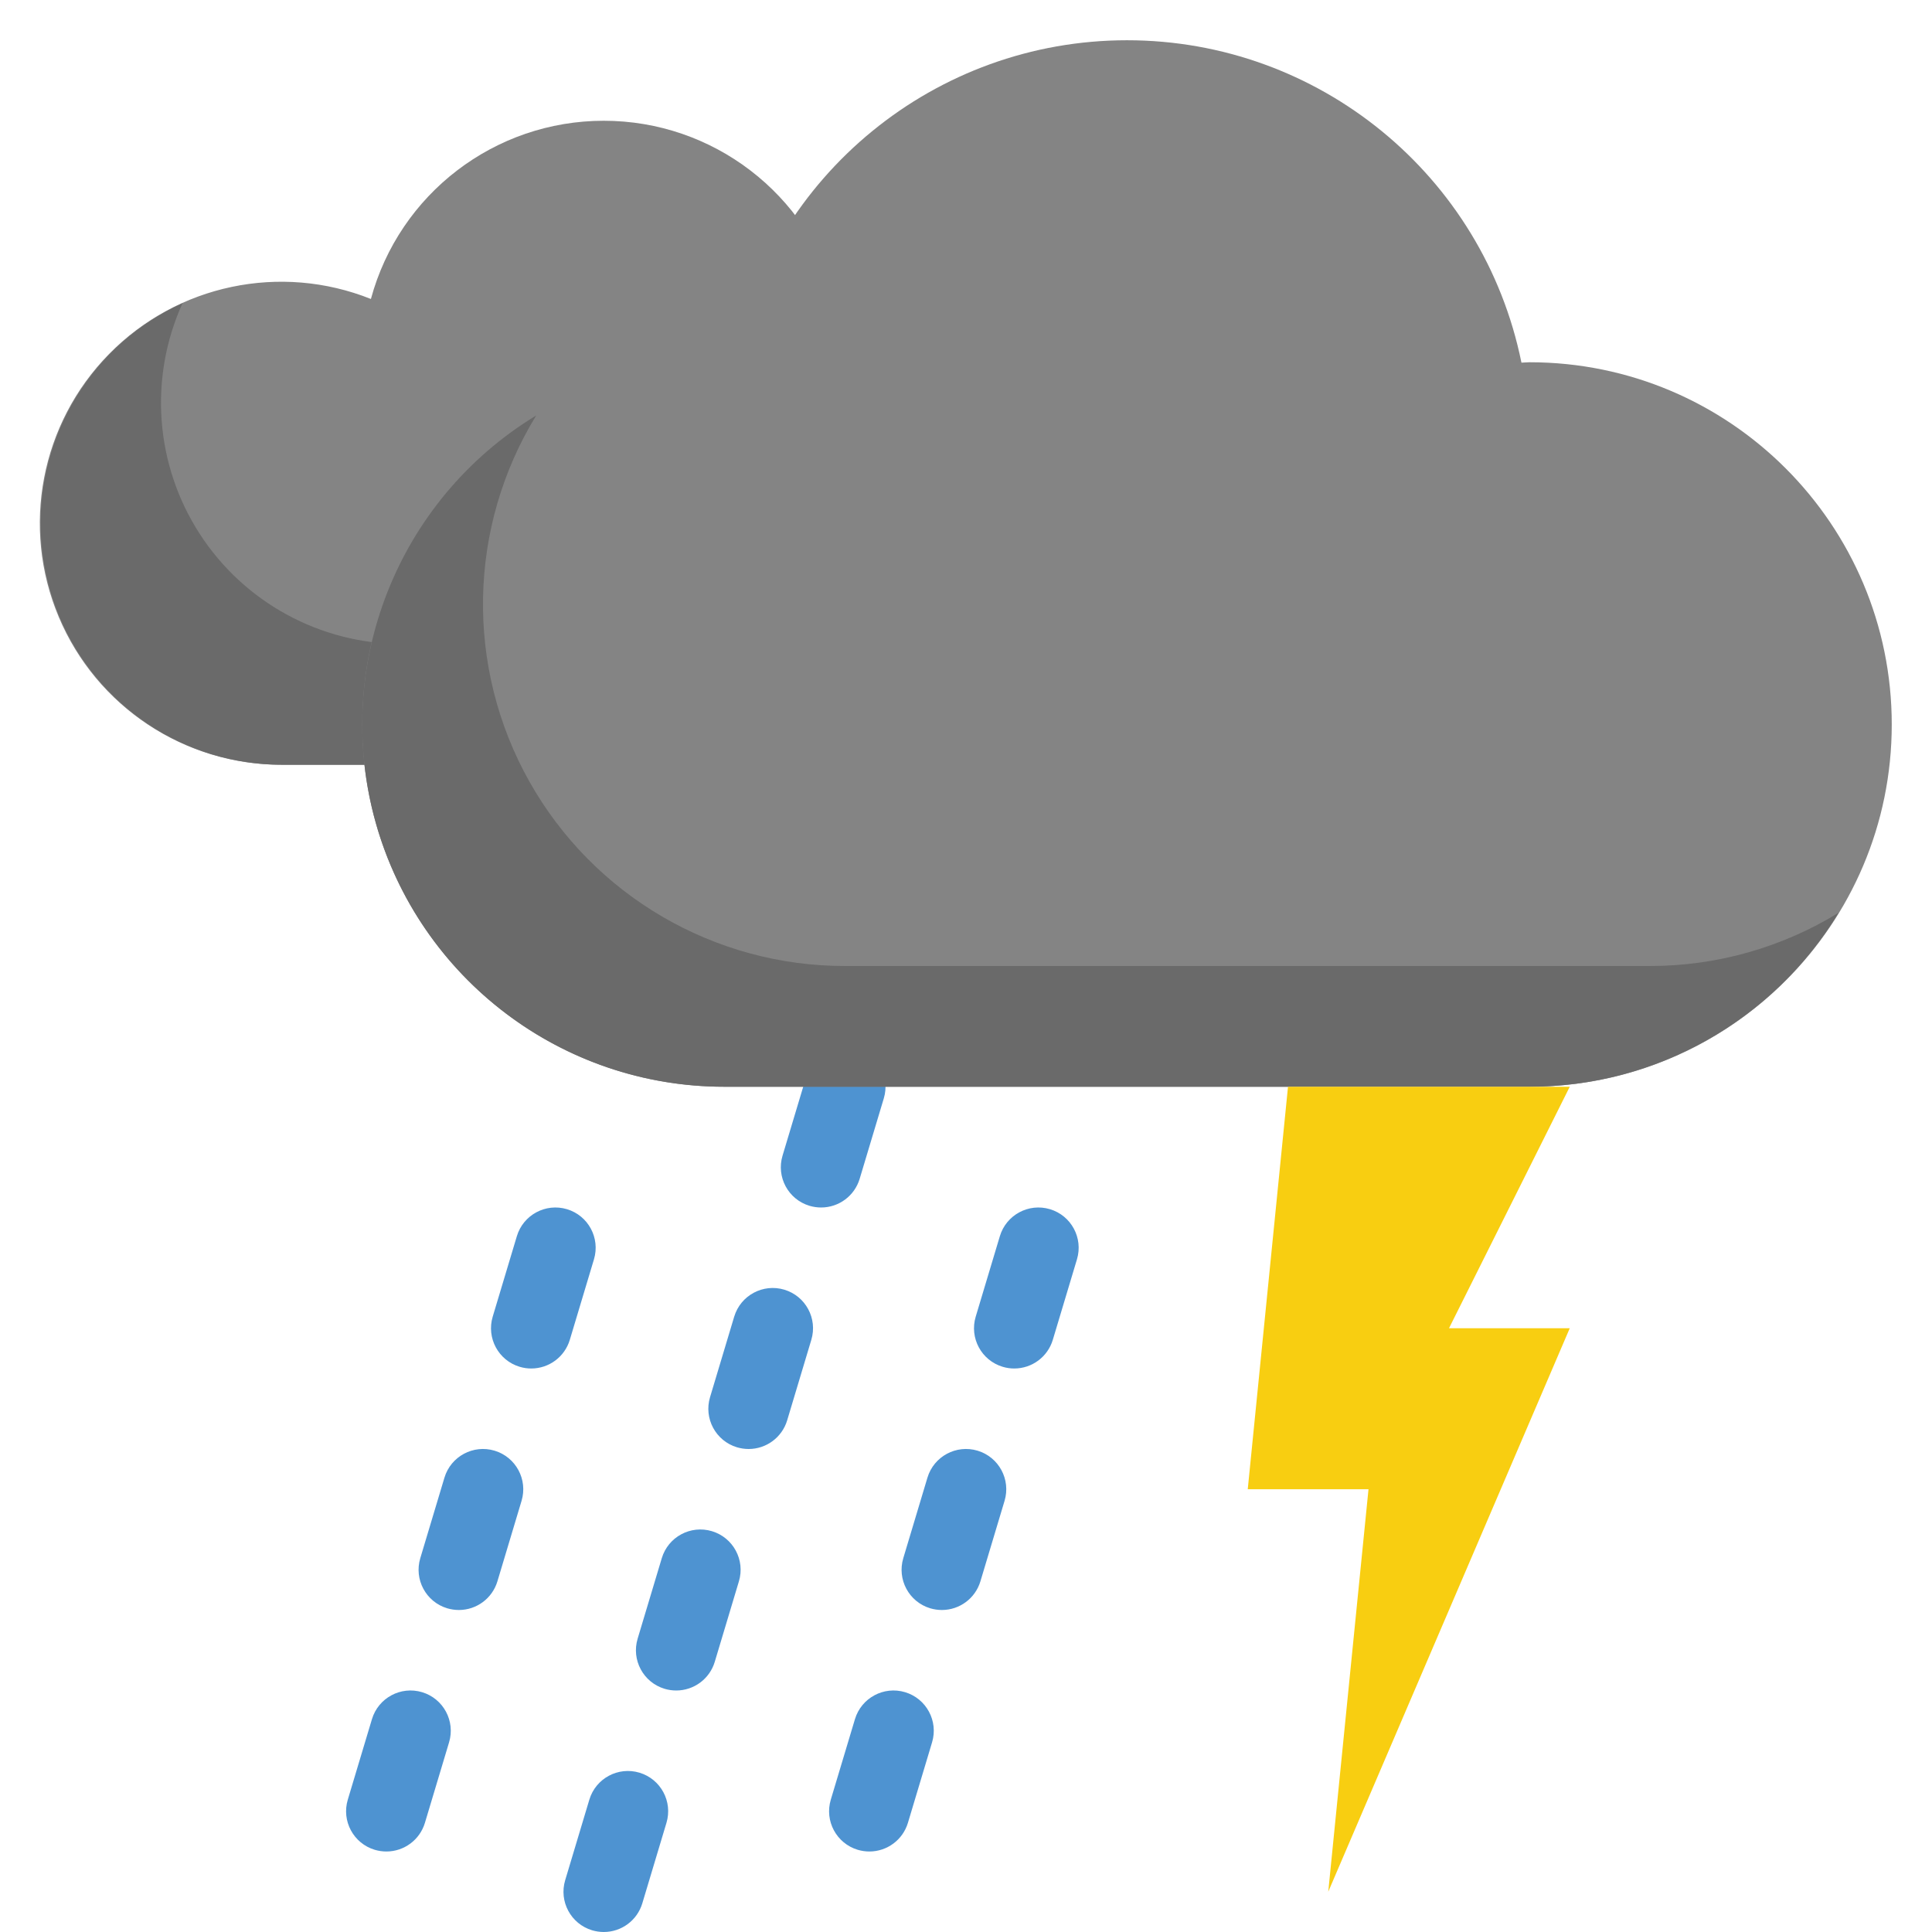
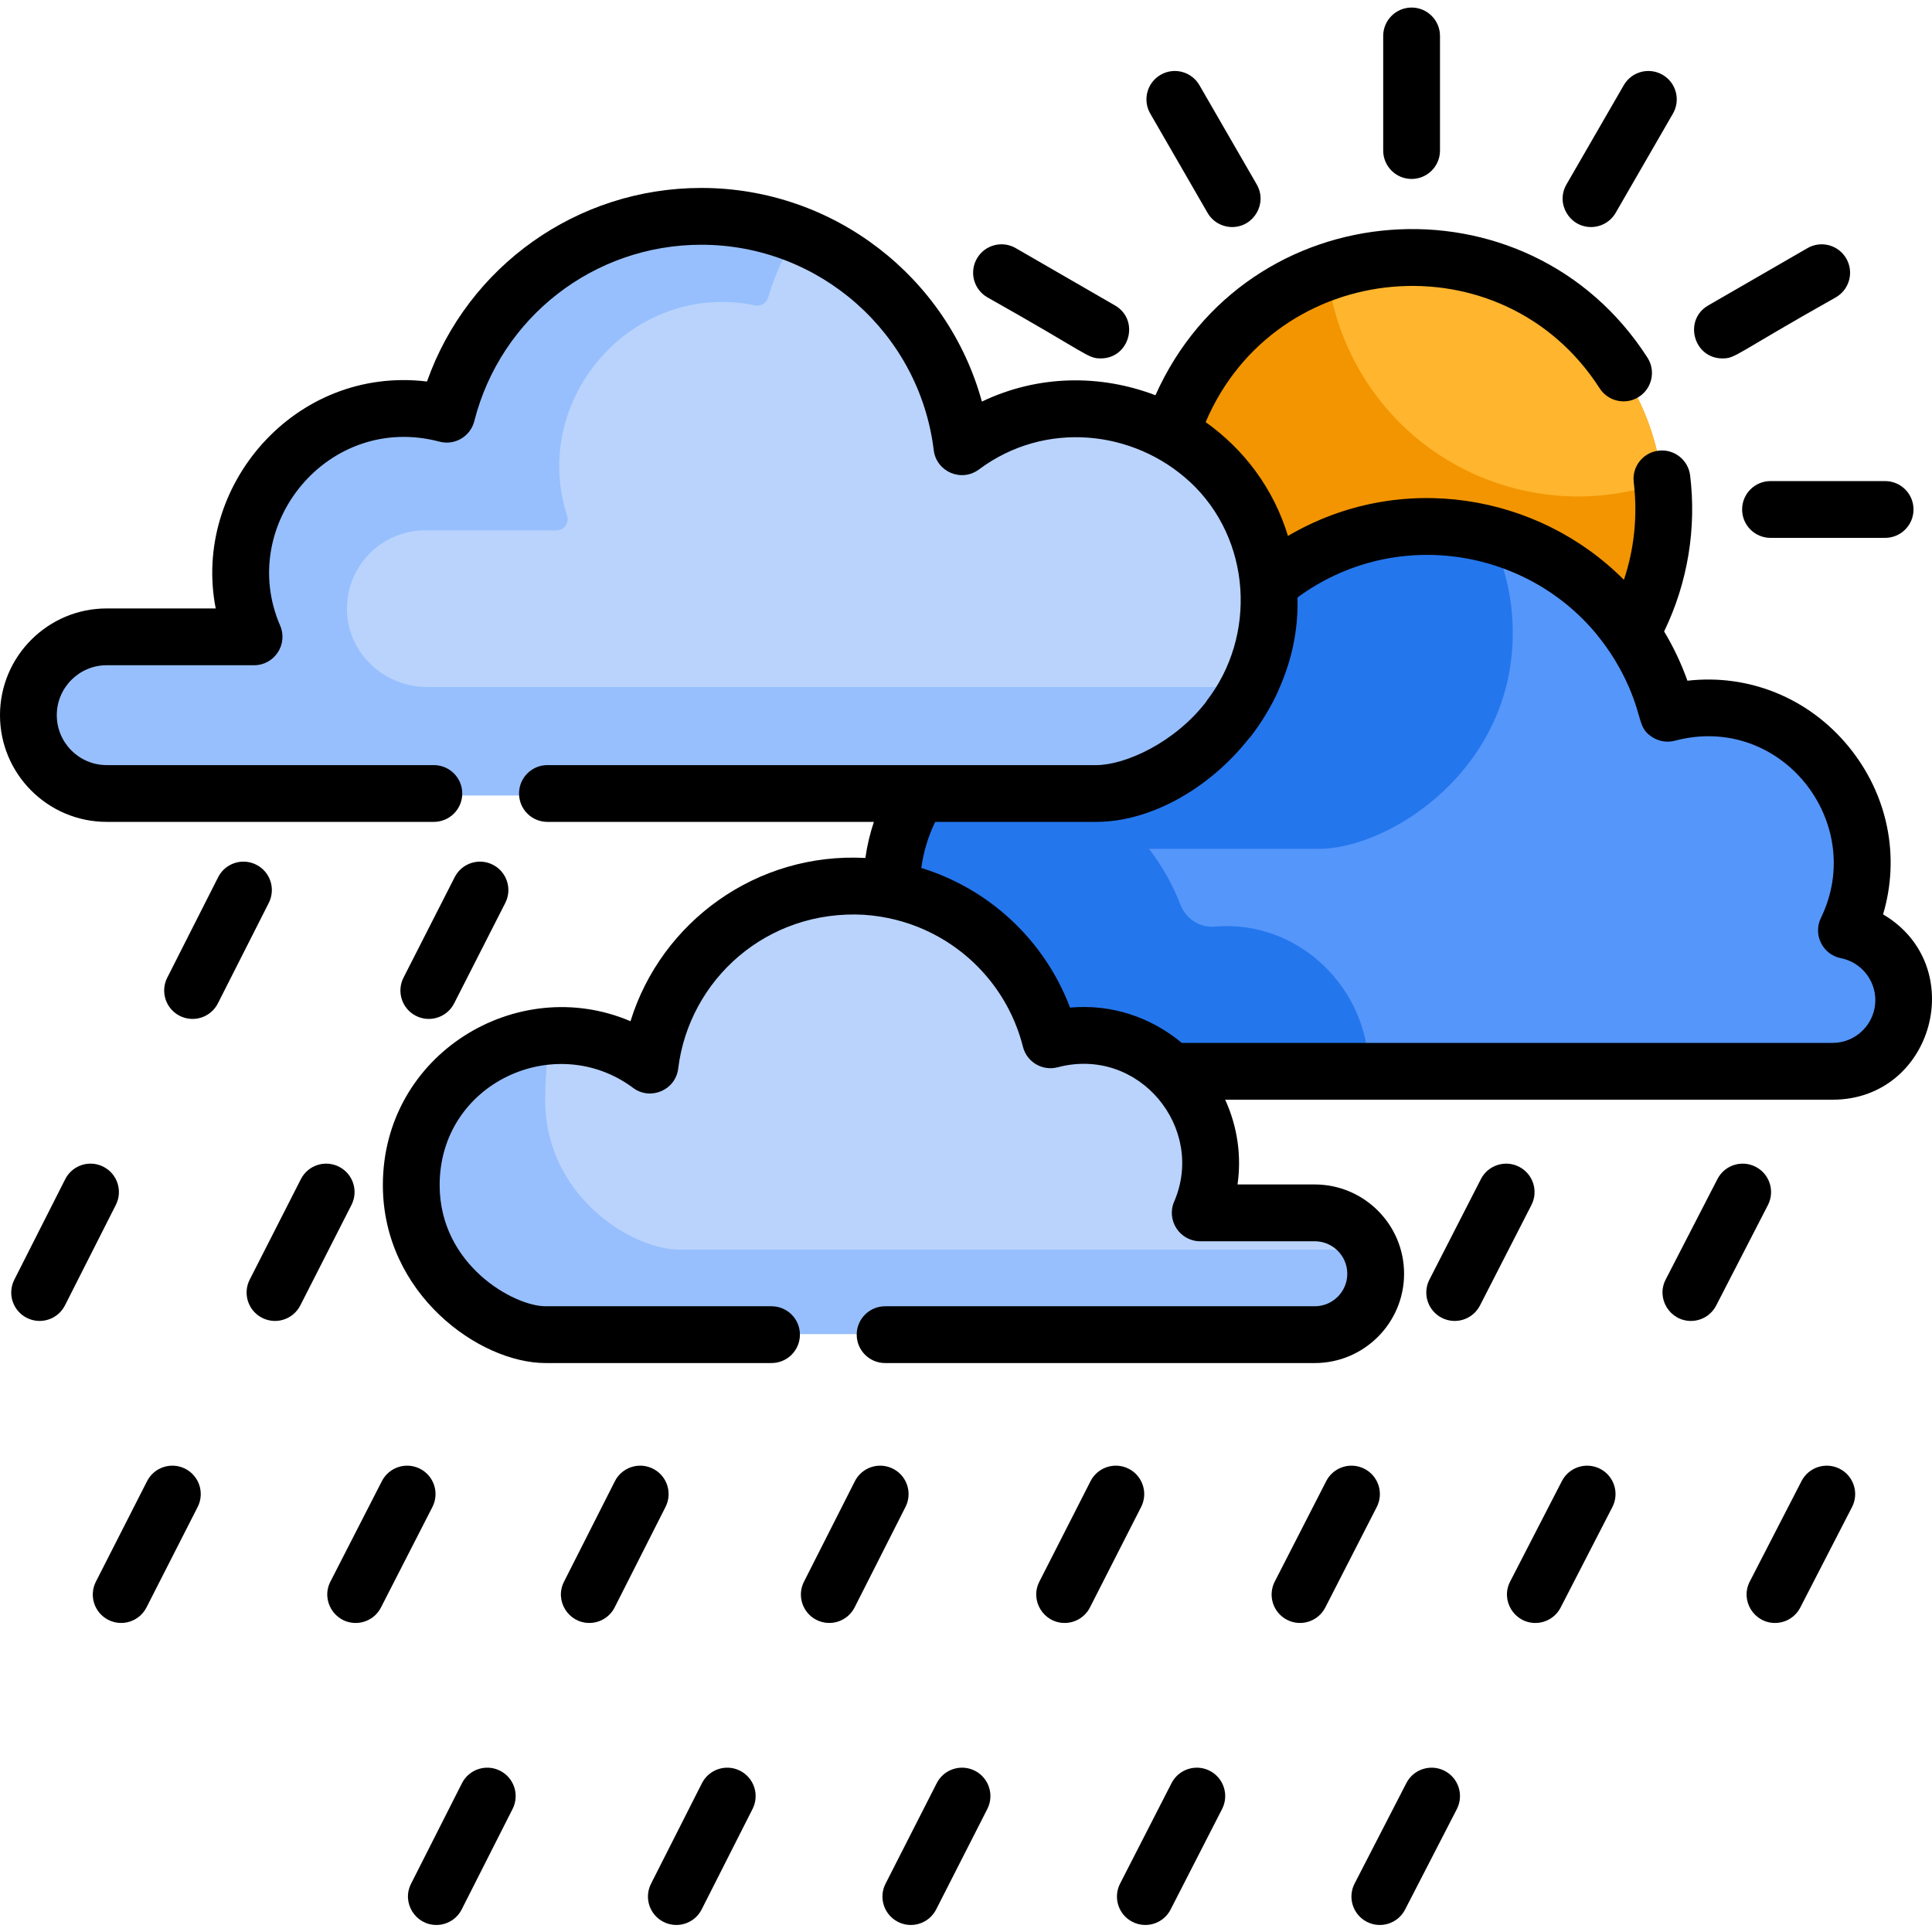
- <svg xmlns="http://www.w3.org/2000/svg" height="512" viewBox="0 0 48 48" width="512">
-   <g id="Layer_31" data-name="Layer 31">
-     <g fill="#4e93d1">
-       <path d="m9.6 46a1.036 1.036 0 0 1 -.289-.042 1 1 0 0 1 -.67-1.246l.6-2a1 1 0 0 1 1.916.576l-.6 2a1 1 0 0 1 -.957.712z" />
-       <path d="m11.4 40a1.029 1.029 0 0 1 -.288-.042 1 1 0 0 1 -.67-1.246l.6-2a1 1 0 0 1 1.916.576l-.6 2a1 1 0 0 1 -.958.712z" />
-       <path d="m13.2 34a.989.989 0 0 1 -.288-.042 1 1 0 0 1 -.671-1.245l.6-2a1 1 0 0 1 1.916.574l-.6 2a1 1 0 0 1 -.957.713z" />
-       <path d="m21.6 46a1.036 1.036 0 0 1 -.289-.042 1 1 0 0 1 -.67-1.246l.6-2a1 1 0 1 1 1.916.576l-.6 2a1 1 0 0 1 -.957.712z" />
-       <path d="m23.4 40a1.029 1.029 0 0 1 -.288-.042 1 1 0 0 1 -.67-1.246l.6-2a1 1 0 0 1 1.916.576l-.6 2a1 1 0 0 1 -.958.712z" />
-       <path d="m25.2 34a.989.989 0 0 1 -.288-.042 1 1 0 0 1 -.671-1.245l.6-2a1 1 0 0 1 1.916.574l-.6 2a1 1 0 0 1 -.957.713z" />
-       <path d="m15 48a1.035 1.035 0 0 1 -.288-.042 1 1 0 0 1 -.67-1.246l.6-2a1 1 0 0 1 1.916.576l-.6 2a1 1 0 0 1 -.958.712z" />
-       <path d="m16.8 42a1.029 1.029 0 0 1 -.288-.042 1 1 0 0 1 -.67-1.246l.6-2a1 1 0 1 1 1.916.576l-.6 2a1 1 0 0 1 -.958.712z" />
-       <path d="m18.6 36a1.036 1.036 0 0 1 -.289-.042 1 1 0 0 1 -.67-1.246l.6-2a1 1 0 0 1 1.916.576l-.6 2a1 1 0 0 1 -.957.712z" />
-       <path d="m20.4 30a1.029 1.029 0 0 1 -.288-.042 1 1 0 0 1 -.67-1.246l.6-2a1 1 0 1 1 1.916.576l-.6 2a1 1 0 0 1 -.958.712z" />
-     </g>
-     <path d="m23 7a5.975 5.975 0 0 0 -2.215.428 5.993 5.993 0 0 0 -11.57 0 6 6 0 1 0 -2.215 11.572h16a6 6 0 0 0 0-12z" fill="#848484" />
-     <path d="m26 16h-16a5.993 5.993 0 0 1 -5.466-8.466 6 6 0 0 0 2.466 11.466h16a6 6 0 0 0 5.466-3.534 5.974 5.974 0 0 1 -2.466.534z" fill="#6a6a6a" />
-     <path d="m38 9c-.067 0-.132.009-.2.01a10 10 0 0 0 -19.6 0c-.067 0-.132-.01-.2-.01a9 9 0 0 0 0 18h20a9 9 0 0 0 0-18z" fill="#848484" />
-     <path d="m41 24h-20a8.986 8.986 0 0 1 -7.678-13.678 8.993 8.993 0 0 0 4.678 16.678h20a8.986 8.986 0 0 0 7.678-4.322 8.944 8.944 0 0 1 -4.678 1.322z" fill="#6a6a6a" />
-     <path d="m32 27h7l-3 6h3l-6 14 1-10h-3z" fill="#f8ce11" />
-   </g>
+ <svg xmlns="http://www.w3.org/2000/svg" height="512pt" viewBox="0 -2 512 512" width="512pt">
+   <path d="m406.918 191.211c-32.148 18.129-72.902 6.77-91.031-25.375-18.129-32.137-6.762-72.891 25.375-91.02 3.41-1.926 6.91-3.512 10.484-4.773 30.059-10.707 64.34 1.414 80.543 30.148 4.586 8.125 7.285 16.805 8.227 25.523 2.82 25.773-9.59 51.949-33.598 65.496zm0 0" fill="#f29500" />
+   <path d="m440.516 125.715c-30.059 10.715-64.34-1.414-80.543-30.148-4.586-8.129-7.285-16.805-8.227-25.523 30.059-10.707 64.34 1.414 80.543 30.148 4.586 8.125 7.285 16.805 8.227 25.523zm0 0" fill="#ffb52d" />
+   <path d="m504.477 263.82c-.574 10.074-9.238 17.781-19.32 17.781h-205.75c-15.438 0-43.246-17.34-43.246-48.152 0-36.863 38.855-58.414 69.41-43.223 3.656 1.824 8.066-.078 9.102-4.027 7.383-28.211 33.039-49.031 63.57-49.031 5.602 0 11.047.699 16.246 2.027 21.449 5.457 38.691 21.469 45.855 42.176 1.016 2.914 3.953 4.637 7.012 4.23 29.641-3.926 53.219 25.062 44.227 53.016-.926 2.879.305 6.051 2.957 7.484 6.234 3.34 10.367 10.066 9.938 17.719zm0 0" fill="#5596fb" />
+   <path d="m400.895 165.766c0 9.395-2.172 17.73-5.73 24.934-10.262 20.875-32.004 32.254-45.641 32.254h-45.012c3.434 4.5 6.266 9.484 8.34 14.852 1.426 3.691 5.086 6.078 9.023 5.75 22.605-1.922 40.949 16.824 40.801 38.047h-83.27c-15.441 0-43.246-17.34-43.246-48.152 0-36.863 38.855-58.414 69.406-43.223 3.66 1.824 8.07-.078 9.105-4.027 7.383-28.211 33.039-49.027 63.566-49.027 5.605 0 11.051.695 16.25 2.023 4.055 7.73 6.406 16.688 6.406 26.57zm0 0" fill="#2476ed" />
+   <path d="m363.926 334.637c.441 9.27-6.941 16.914-16.113 16.914h-203.84c-12.711 0-35.598-14.266-35.598-39.629 0-22.695 17.879-38.336 37.426-39.551 5.738-.363 11.617.523 17.234 2.84 4.344 1.797 9.359-.574 10.797-5.059 7.012-21.75 27.41-37.492 51.5-37.492 22.992 0 42.629 14.348 50.453 34.574 1.273 3.289 4.535 5.418 8.047 5.125 21.543-1.836 38.727 17.379 36.117 37.836-.609 4.816 3.094 9.078 7.938 9.078h19.465c6.742 0 12.762 4.023 15.301 9.883.742 1.695 1.184 3.531 1.273 5.48zm0 0" fill="#97bffd" />
+   <path d="m362.652 329.156h-182.57c-12.711 0-35.598-14.266-35.598-39.629 0-5.289.441-11.156 1.316-17.156 5.738-.363 11.617.523 17.234 2.84 4.344 1.797 9.359-.574 10.797-5.059 7.012-21.75 27.41-37.492 51.5-37.492 22.992 0 42.629 14.348 50.453 34.574 1.273 3.289 4.535 5.418 8.047 5.125 21.543-1.836 38.727 17.379 36.117 37.836-.609 4.816 3.094 9.078 7.938 9.078h19.465c6.742 0 12.762 4.023 15.301 9.883zm0 0" fill="#b9d3fd" />
+   <path d="m336.324 157.836c0 8.379-1.938 15.812-5.105 22.234-9.152 18.609-28.535 28.754-40.695 28.754h-261.73c-11.254 0-20.844-8.742-21.254-19.988-.434-11.812 9.016-21.539 20.742-21.539h34.812c1.996 0 3.402-1.949 2.785-3.848-9.965-30.609 16.992-62.445 49.844-55.781 1.496.305 2.973-.566 3.406-2.031 8.527-28.773 35.18-49.773 66.723-49.773 8.809 0 17.238 1.633 24.992 4.625 21.934 8.441 38.52 27.68 43.234 51.203.477 2.375 3.152 3.523 5.23 2.281 32.809-19.648 77.016 3.391 77.016 43.863zm0 0" fill="#97bffd" />
+   <path d="m336.324 157.836c0 8.379-1.938 15.812-5.105 22.234h-218.008c-11.254 0-20.844-8.742-21.254-19.988-.434-11.812 9.016-21.539 20.742-21.539h34.812c1.996 0 3.402-1.949 2.785-3.844-9.957-30.609 16.992-62.449 49.844-55.777 1.488.305 2.969-.559 3.402-2.02 1.727-5.828 4.195-11.336 7.301-16.414 21.934 8.441 38.52 27.68 43.234 51.203.477 2.375 3.152 3.523 5.23 2.281 32.809-19.648 77.016 3.391 77.016 43.863zm0 0" fill="#b9d3fd" />
+   <path d="m499.031 240.312c4.562-15.281 1.301-31.758-9.184-44.52-10.625-12.91-26.484-19.242-42.66-17.395-1.664-4.652-3.742-9.008-6.176-13.059 6.348-13.117 8.578-27.512 6.891-41.352-.512-4.125-4.254-7.062-8.387-6.551-4.125.5-7.066 4.254-6.555 8.379 1.055 8.852.152 17.574-2.602 25.852-22.711-22.859-59.309-29.102-89.039-11.637-3.836-12.672-11.742-23.008-21.809-30.164 18.574-43.641 78.707-49.012 104.422-8.953 2.246 3.488 6.91 4.504 10.402 2.258 3.492-2.25 4.504-6.906 2.258-10.395-31.836-49.543-106.254-44.059-130.387 9.973-14.41-5.52-30.988-5.516-45.992 1.676-9.051-32.949-39.262-56.617-74.367-56.617-32.938 0-61.883 20.77-72.688 51.297-35.031-4.23-62.332 27.824-55.992 60.141h-28.887c-15.598 0-28.281 12.691-28.281 28.281 0 15.602 12.684 28.281 28.281 28.281h86.695c4.156 0 7.527-3.359 7.527-7.523 0-4.152-3.371-7.523-7.527-7.523h-86.695c-7.301 0-13.23-5.93-13.23-13.234 0-7.293 5.93-13.234 13.23-13.234h39.051c5.414 0 9.047-5.551 6.91-10.504-11.559-26.734 12.863-56.531 42.23-48.75 4.051 1.086 8.199-1.383 9.219-5.418 6.984-27.531 31.715-46.762 60.16-46.762 31.32 0 57.801 23.406 61.602 54.438.688 5.703 7.309 8.582 11.961 5.125 17.637-13.152 41.059-10.41 55.84 3.203 0-.004.004-.008.004-.012 16.484 15.219 17.848 40.977 4.504 58.133.012.012.023.023.035.039-8.422 11.055-21.645 16.977-29.273 16.977-17.625 0-128.055 0-145.445 0-4.164 0-7.527 3.371-7.527 7.523 0 4.164 3.363 7.523 7.527 7.523h86.512c-1.031 3.082-1.797 6.273-2.258 9.562-28.863-1.559-54.105 16.949-62.242 43.262-30.098-12.836-65.625 8.758-65.625 43.434 0 28.785 25.543 47.156 43.121 47.156h59.875c4.164 0 7.527-3.371 7.527-7.527 0-4.152-3.363-7.523-7.527-7.523h-59.875c-8.387 0-28.074-10.926-28.074-32.105 0-27.137 30.715-41.062 51.258-25.773 4.613 3.449 11.27.605 11.961-5.117 2.879-23.516 23.453-42.242 49.383-40.746v.012c5.656.383 11.066 1.777 16.043 4.012v.012c12.922 5.824 22.477 17.238 25.934 30.941 1.02 4.051 5.16 6.496 9.223 5.426 21.539-5.66 39.266 16.105 30.852 35.609-2.137 4.953 1.5 10.504 6.91 10.504h30.352c4.754 0 8.617 3.863 8.617 8.609 0 4.754-3.863 8.617-8.617 8.617h-113.863c-4.156 0-7.527 3.371-7.527 7.523 0 4.156 3.371 7.527 7.527 7.527h113.863c13.051 0 23.668-10.617 23.668-23.668 0-13.043-10.617-23.66-23.668-23.66h-20.469c1.055-7.285.082-15.129-3.27-22.461h160.957c26.77 0 36.445-35.504 13.387-49.121zm-13.387 34.07h-172.457c-8.191-6.82-18.57-10.34-29.617-9.359-6.781-17.93-21.469-31.477-39.418-37.004.59-4.324 1.836-8.426 3.691-12.211h42.68c14.223 0 29.883-8.672 40.535-22.199.012.008.023.02.039.027 3.191-4.012 5.988-8.746 7.824-12.91-.008-.008-.016-.016-.027-.023 3.34-7.438 5.215-15.68 4.945-24.359 25.523-18.734 60.359-13.277 79.367 9.852 0 .004-.004.008-.008.012 3.445 4.176 6.348 8.957 8.457 13.824 3.758 8.68 2.383 11.043 6.484 13.477 1.734 1.012 3.801 1.305 5.746.781 28.16-7.445 50.957 21.766 38.68 46.965-2.172 4.445.477 9.723 5.297 10.676 5.285 1.043 9.121 5.719 9.121 11.117 0 6.25-5.09 11.336-11.34 11.336zm0 0" />
+   <path d="m402.578 307.207c-3.695-1.895-8.23-.43-10.125 3.27l-13.641 26.633c-1.895 3.699-.43 8.23 3.266 10.125 3.73 1.91 8.25.402 10.129-3.266l13.641-26.633c1.895-3.699.43-8.234-3.27-10.129zm0 0" />
+   <path d="m465.273 307.215c-3.695-1.902-8.23-.449-10.133 3.246l-13.719 26.629c-2.598 5.047 1.129 10.973 6.684 10.973 2.73 0 5.359-1.488 6.695-4.078l13.719-26.633c1.902-3.695.449-8.234-3.246-10.137zm0 0" />
+   <path d="m236.656 387.23c-3.703-1.879-8.234-.395-10.109 3.312l-13.488 26.633c-1.879 3.707-.395 8.234 3.312 10.113 3.715 1.883 8.238.383 10.113-3.316l13.488-26.633c1.875-3.707.391-8.234-3.316-10.109zm0 0" />
+   <path d="m299.121 387.238c-3.699-1.887-8.234-.414-10.117 3.289l-13.566 26.633c-2.57 5.047 1.16 10.941 6.699 10.941 2.742 0 5.383-1.504 6.711-4.113l13.566-26.633c1.883-3.699.41-8.23-3.293-10.117zm0 0" />
+   <path d="m361.586 387.246c-3.695-1.895-8.23-.434-10.125 3.266l-13.641 26.633c-1.895 3.699-.43 8.234 3.266 10.129 3.73 1.91 8.25.398 10.129-3.27l13.641-26.633c1.895-3.699.43-8.23-3.27-10.125zm0 0" />
+   <path d="m424.055 387.254c-3.695-1.902-8.234-.449-10.137 3.242l-13.715 26.633c-2.602 5.047 1.125 10.973 6.68 10.973 2.73 0 5.363-1.488 6.699-4.082l13.715-26.633c1.902-3.691.453-8.23-3.242-10.133zm0 0" />
+   <path d="m487.559 387.254c-3.695-1.902-8.23-.449-10.133 3.242l-13.719 26.633c-2.598 5.047 1.129 10.973 6.684 10.973 2.73 0 5.359-1.488 6.695-4.082l13.719-26.633c1.902-3.691.449-8.23-3.246-10.133zm0 0" />
+   <path d="m196.125 467.266c-3.703-1.879-8.234-.395-10.109 3.312l-13.488 26.633c-1.879 3.707-.395 8.238 3.312 10.113 3.715 1.883 8.238.387 10.113-3.312l13.488-26.633c1.875-3.707.391-8.234-3.316-10.113zm0 0" />
+   <path d="m173.062 387.23c-3.707-1.879-8.234-.395-10.113 3.312l-13.484 26.633c-2.555 5.039 1.16 10.926 6.707 10.926 2.746 0 5.391-1.508 6.719-4.125l13.484-26.633c1.879-3.711.395-8.238-3.312-10.113zm0 0" />
+   <path d="m132.531 467.266c-3.707-1.879-8.234-.395-10.113 3.312l-13.484 26.633c-2.555 5.039 1.16 10.926 6.707 10.926 2.746 0 5.391-1.508 6.719-4.125l13.484-26.633c1.879-3.707.395-8.234-3.312-10.113zm0 0" />
+   <path d="m258.363 467.273c-3.703-1.887-8.238-.414-10.121 3.289l-13.562 26.633c-1.887 3.703-.414 8.234 3.289 10.121 3.727 1.898 8.246.391 10.121-3.289l13.562-26.633c1.887-3.703.414-8.234-3.289-10.121zm0 0" />
+   <path d="m320.598 467.281c-3.699-1.895-8.234-.43-10.129 3.27l-13.637 26.629c-1.895 3.699-.434 8.234 3.266 10.129 1.098.562 2.27.828 3.422.828 2.734 0 5.375-1.496 6.703-4.098l13.641-26.629c1.895-3.699.434-8.234-3.266-10.129zm0 0" />
+   <path d="m382.832 467.289c-3.695-1.902-8.23-.449-10.133 3.246l-13.719 26.633c-1.902 3.695-.449 8.23 3.242 10.133 3.719 1.918 8.246.426 10.137-3.242l13.719-26.633c1.902-3.695.449-8.234-3.246-10.137zm0 0" />
+   <path d="m67.918 227.156c-3.707-1.879-8.234-.395-10.109 3.312l-13.488 26.633c-1.879 3.707-.395 8.234 3.312 10.113 3.719 1.883 8.242.383 10.113-3.316l13.488-26.629c1.875-3.711.395-8.238-3.316-10.113zm0 0" />
+   <path d="m120.344 263.918 13.562-26.633c1.887-3.703.414-8.234-3.293-10.121-3.703-1.887-8.23-.414-10.117 3.293l-13.562 26.629c-1.887 3.703-.414 8.234 3.289 10.121 3.711 1.891 8.238.402 10.121-3.289zm0 0" />
+   <path d="m27.387 307.191c-3.703-1.879-8.234-.395-10.109 3.316l-13.488 26.633c-1.879 3.707-.395 8.234 3.312 10.109 3.719 1.883 8.242.387 10.113-3.312l13.488-26.633c1.875-3.707.395-8.234-3.316-10.113zm0 0" />
+   <path d="m89.855 307.199c-3.703-1.887-8.238-.414-10.121 3.289l-13.562 26.633c-1.887 3.703-.414 8.234 3.289 10.121 3.727 1.898 8.246.391 10.121-3.289l13.562-26.633c1.887-3.703.414-8.234-3.289-10.121zm0 0" />
+   <path d="m49.094 387.238c-3.703-1.887-8.234-.414-10.121 3.289l-13.562 26.633c-1.887 3.703-.414 8.234 3.289 10.121 3.727 1.895 8.246.387 10.121-3.293l13.562-26.629c1.887-3.703.414-8.234-3.289-10.121zm0 0" />
+   <path d="m111.328 387.246c-3.699-1.895-8.23-.434-10.125 3.266l-13.641 26.633c-2.574 5.027 1.113 10.957 6.691 10.957 2.734 0 5.371-1.496 6.703-4.098l13.637-26.633c1.895-3.699.434-8.23-3.266-10.125zm0 0" />
+   <path d="m374.09 45.422c4.152 0 7.523-3.367 7.523-7.523v-30.375c0-4.152-3.371-7.523-7.523-7.523-4.156 0-7.527 3.371-7.527 7.523v30.375c0 4.156 3.371 7.523 7.527 7.523zm0 0" />
+   <path d="m320.012 54.402c1.395 2.414 3.926 3.766 6.523 3.766 5.727 0 9.426-6.242 6.512-11.289l-15.188-26.305c-2.078-3.598-6.68-4.832-10.277-2.754-3.602 2.078-4.832 6.68-2.754 10.277zm0 0" />
+   <path d="m261.648 76.785c27.012 15.199 26.512 16.199 30.059 16.199 7.68 0 10.418-10.207 3.77-14.043l-26.305-15.188c-3.598-2.082-8.199-.848-10.277 2.754-2.078 3.602-.848 8.203 2.754 10.277zm0 0" />
+   <path d="m461.68 133.016c0 4.156 3.371 7.523 7.527 7.523h30.371c4.156 0 7.523-3.367 7.523-7.523s-3.367-7.523-7.523-7.523h-30.371c-4.16 0-7.527 3.367-7.527 7.523zm0 0" />
+   <path d="m456.469 92.984c3.547 0 3.078-1.016 30.059-16.195 3.602-2.078 4.832-6.68 2.754-10.281-2.078-3.598-6.68-4.832-10.277-2.754l-26.305 15.188c-6.648 3.836-3.906 14.043 3.77 14.043zm0 0" />
+   <path d="m421.641 58.168c2.598 0 5.129-1.352 6.523-3.762l15.184-26.305c2.078-3.602.848-8.203-2.754-10.281-3.598-2.078-8.199-.844-10.277 2.754l-15.188 26.305c-2.91 5.039.777 11.289 6.512 11.289zm0 0" />
</svg>
